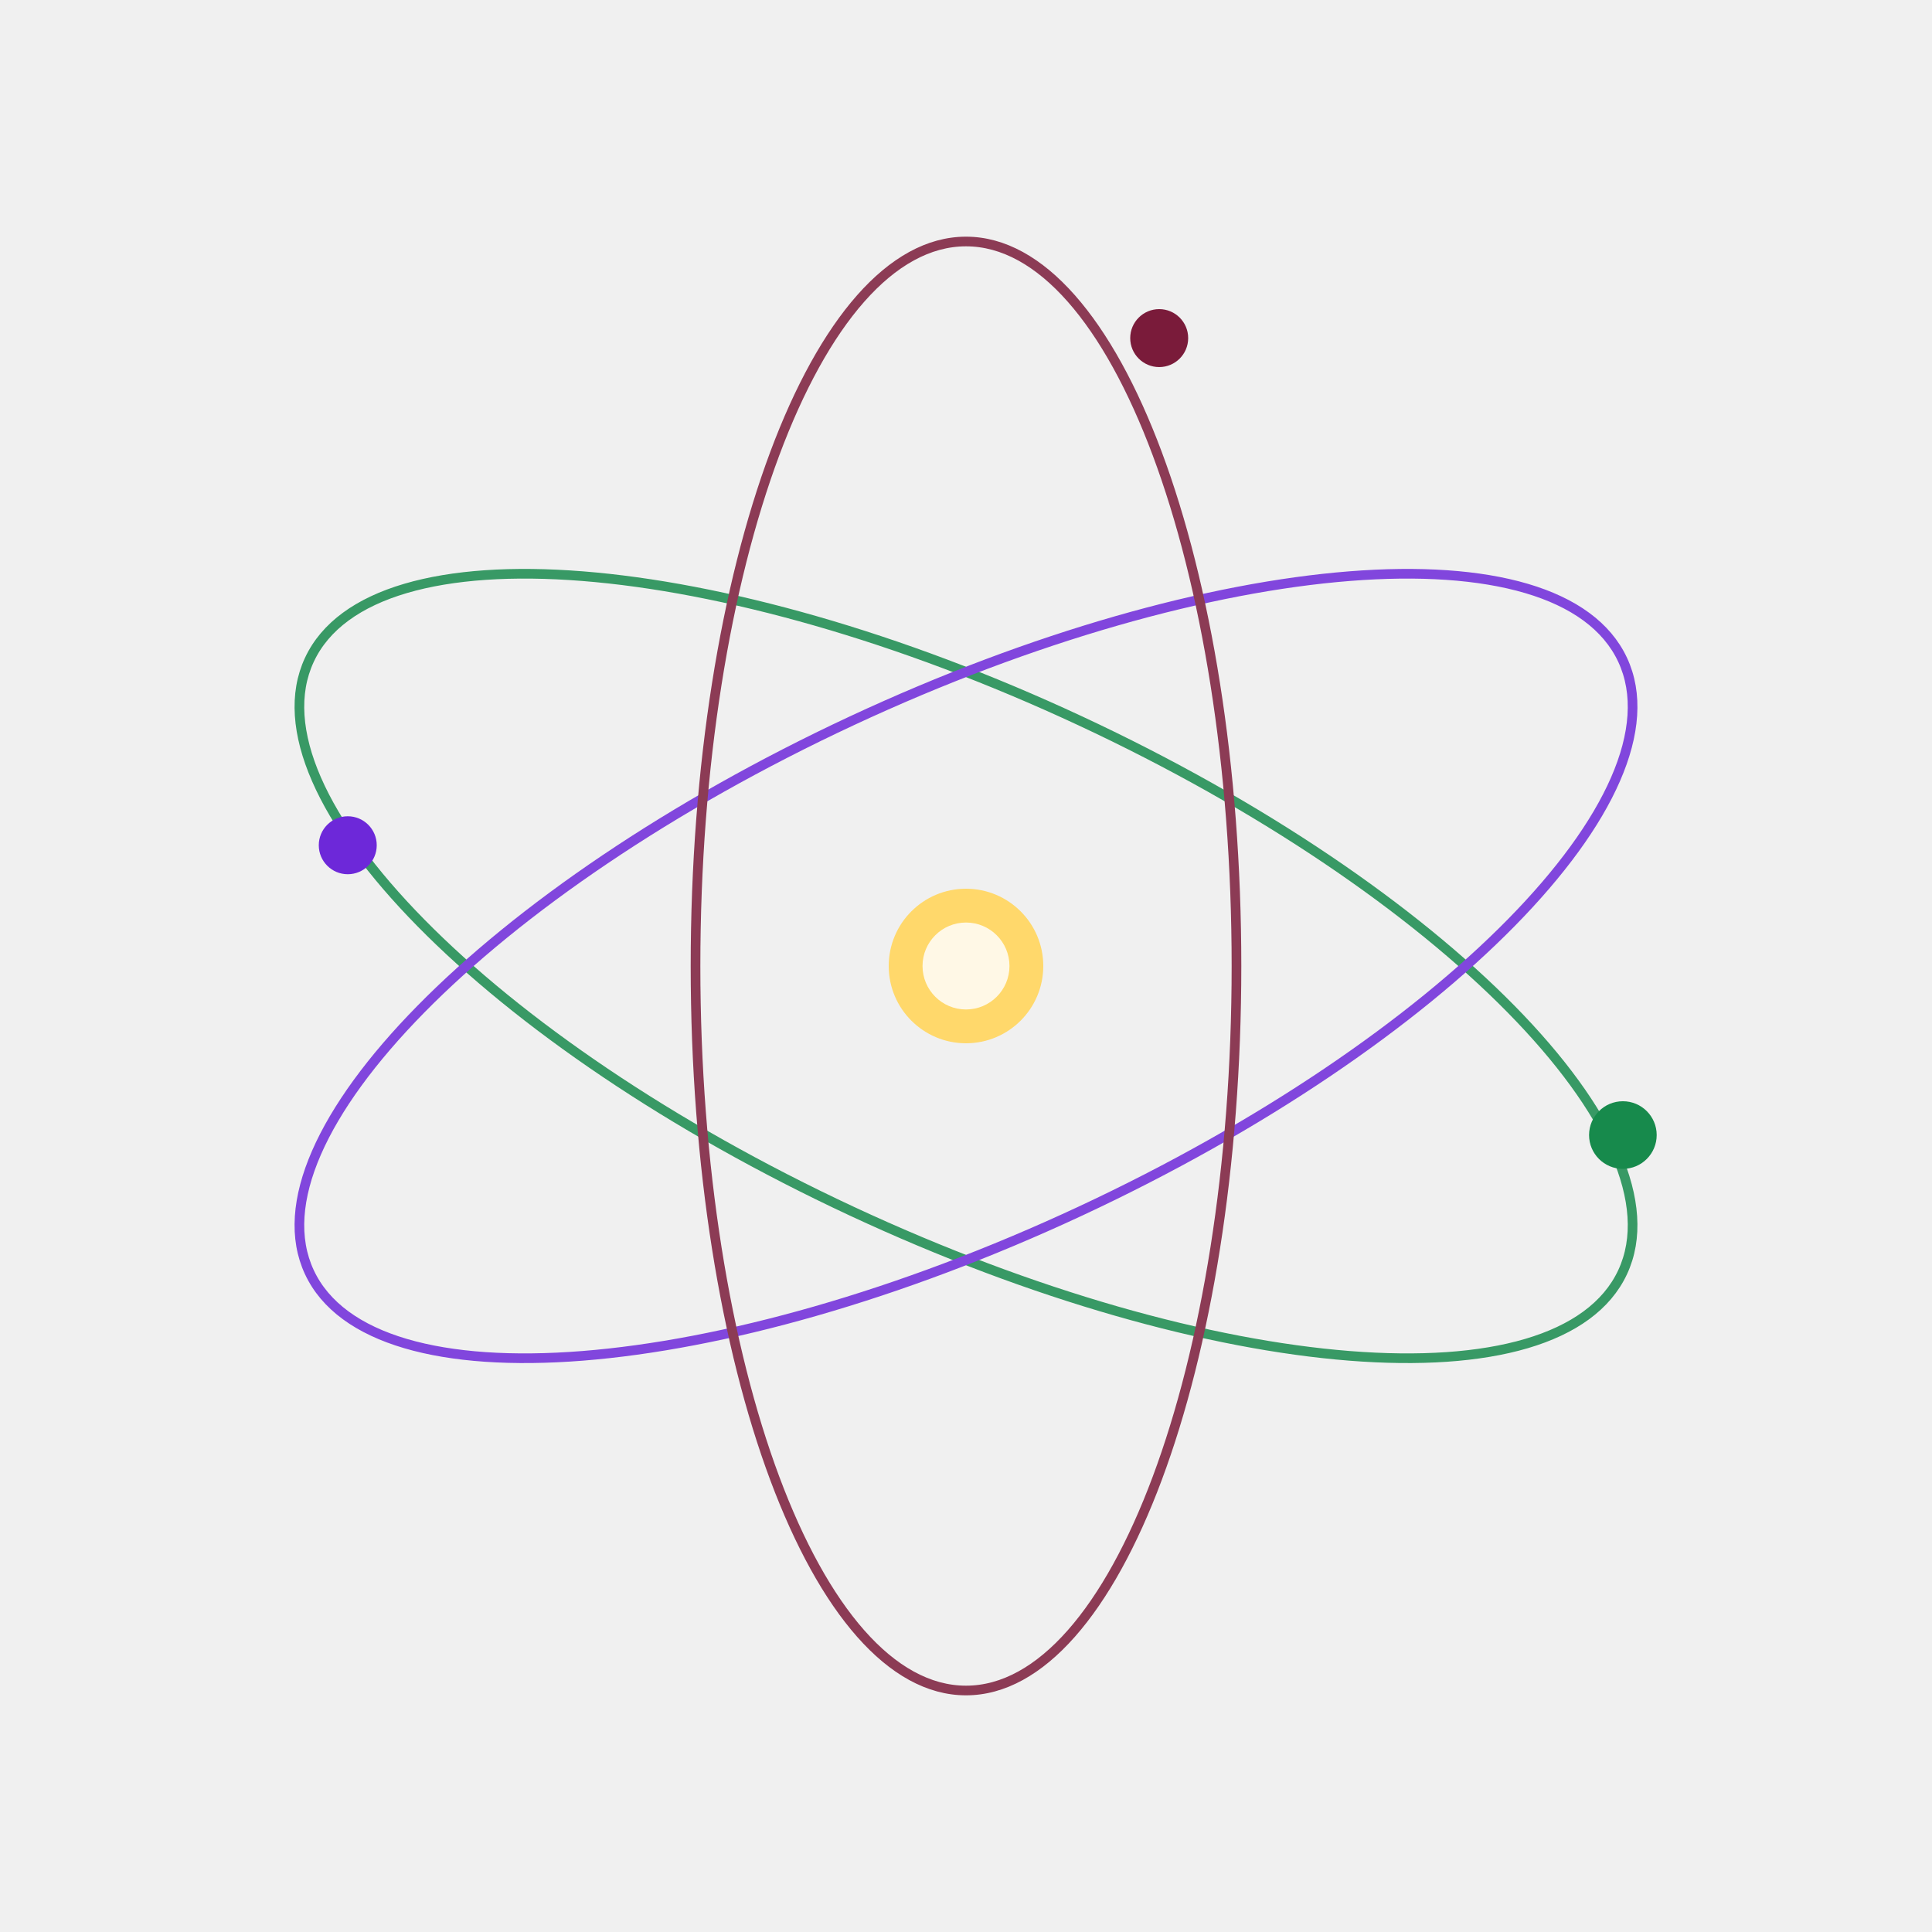
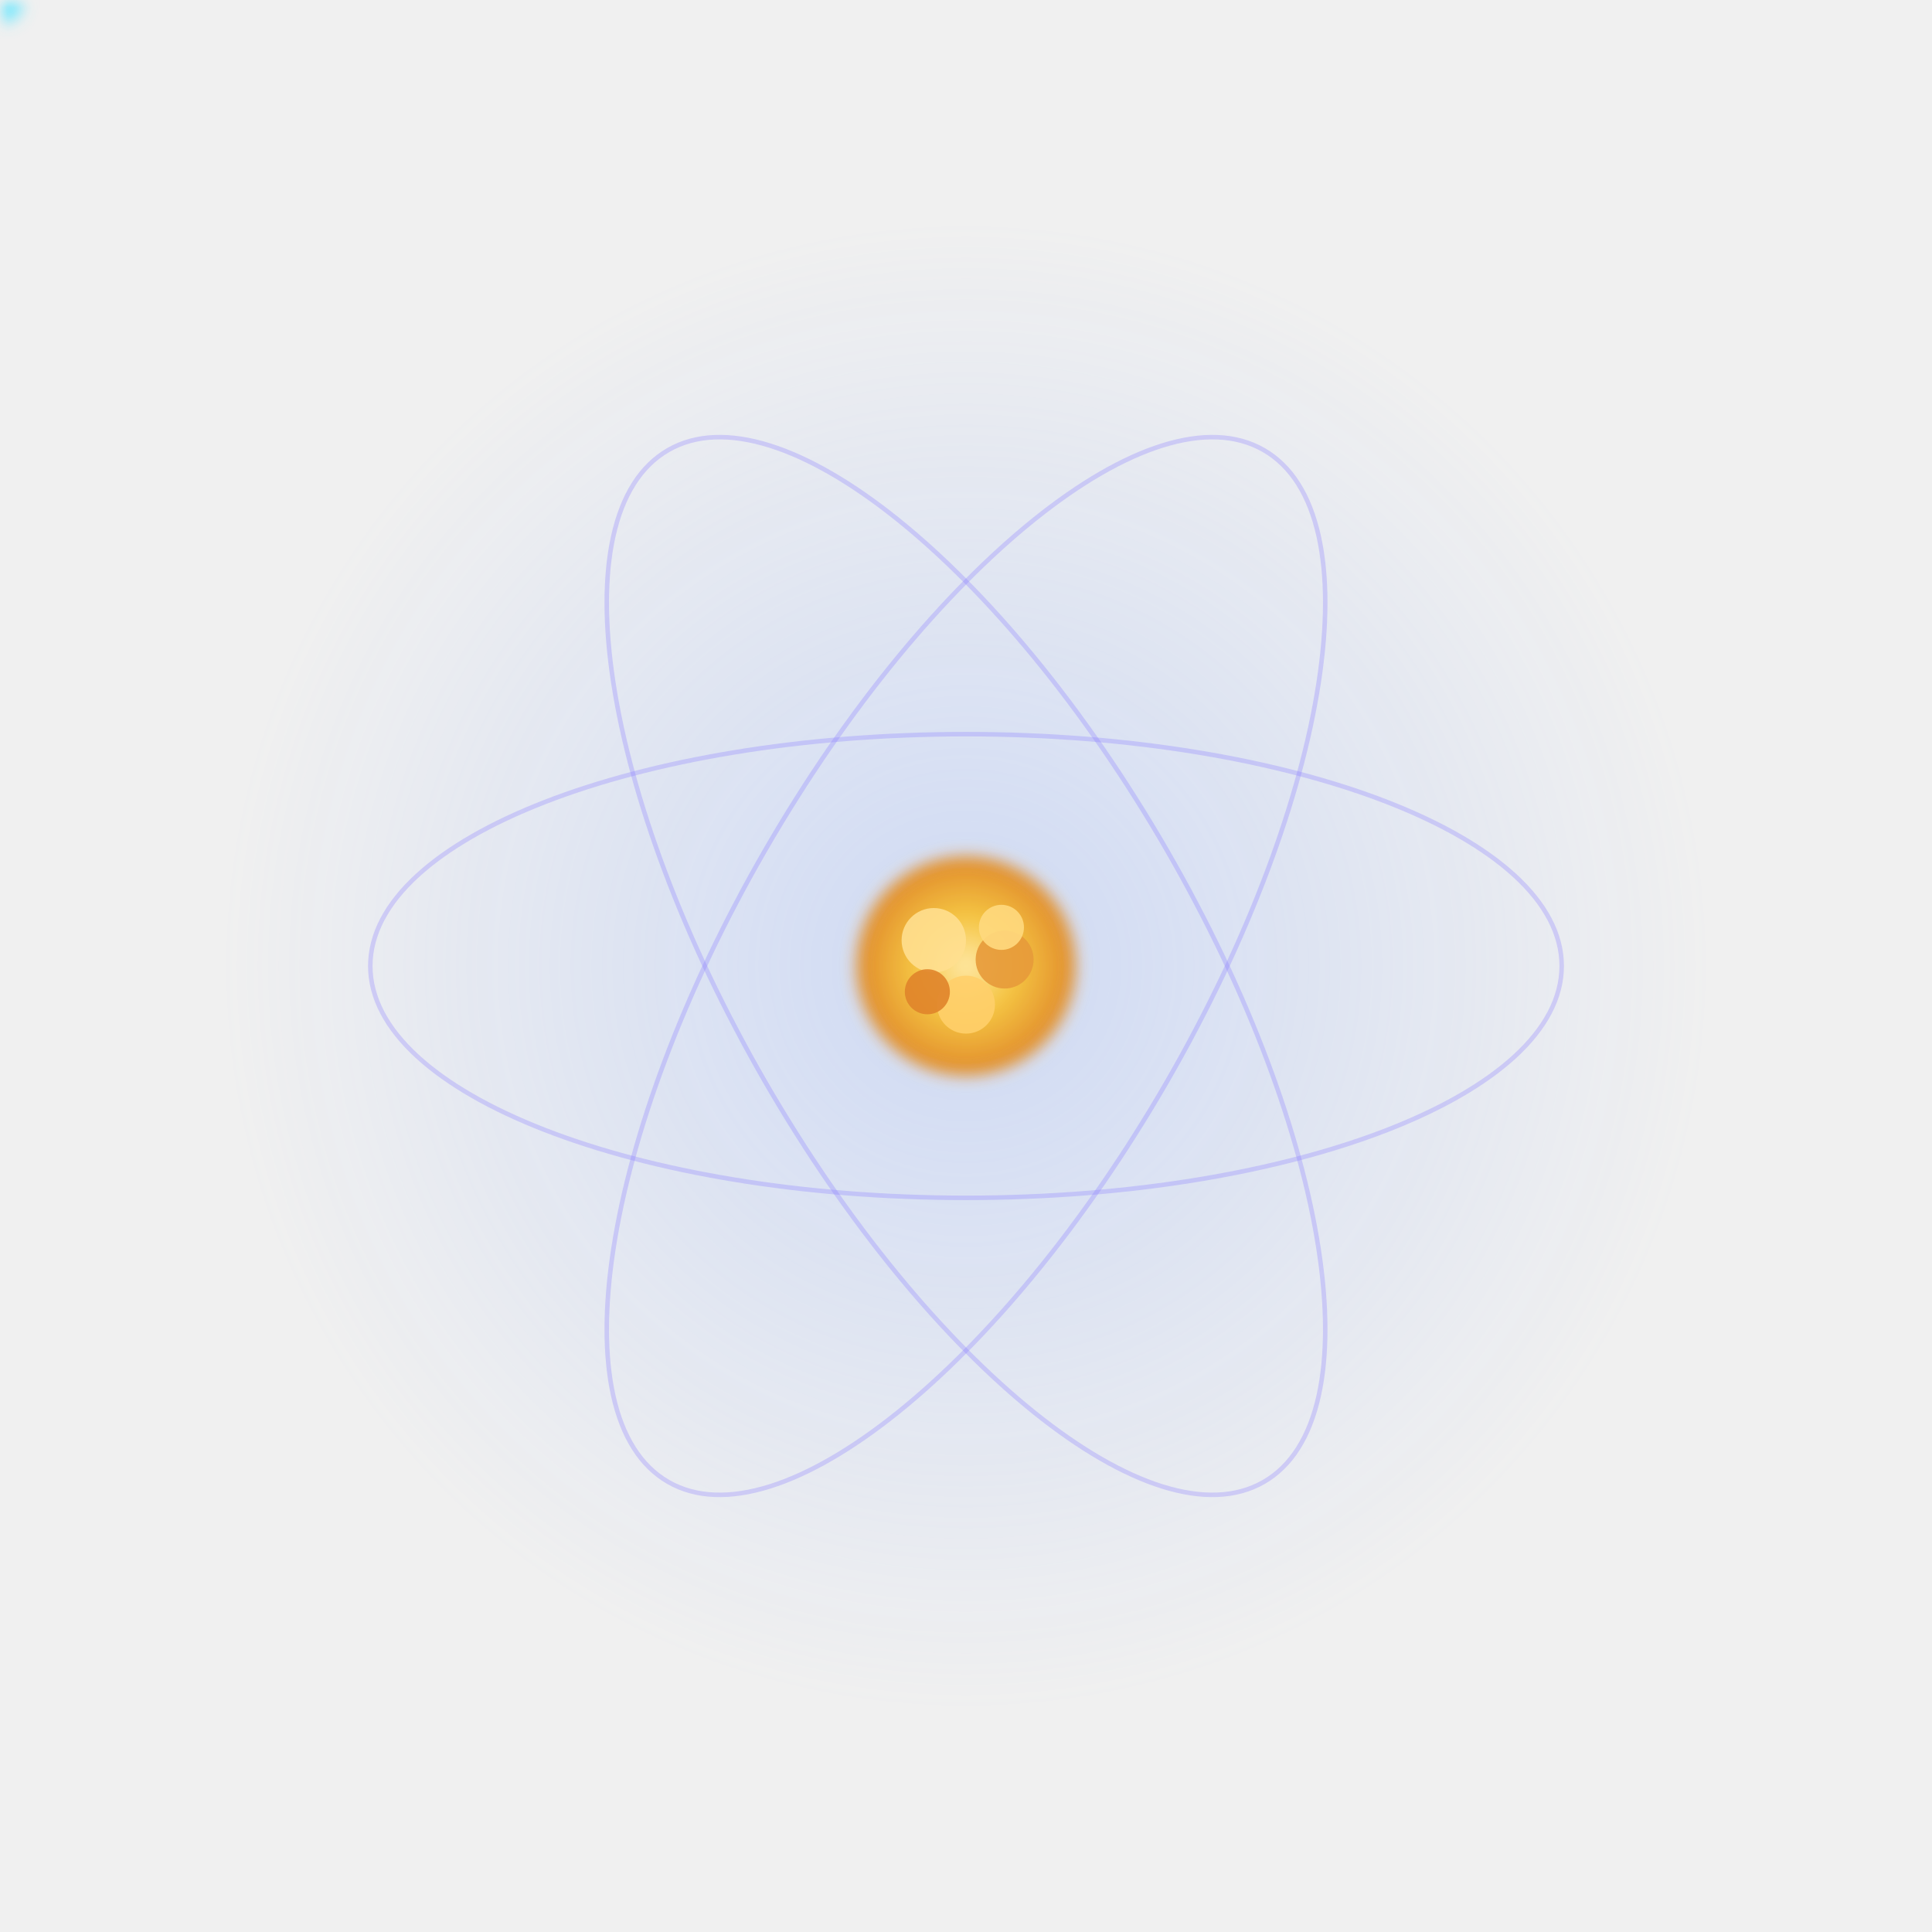
- <svg xmlns="http://www.w3.org/2000/svg" viewBox="0 0 400 400" fill="none">
-   <g stroke-width="2" opacity="0.85">
-     <ellipse cx="200" cy="200" rx="150" ry="56" stroke="#178A4C" transform="rotate(25 200 200)" />
-     <ellipse cx="200" cy="200" rx="150" ry="56" stroke="#6D28D9" transform="rotate(-25 200 200)" />
-     <ellipse cx="200" cy="200" rx="150" ry="56" stroke="#7A1B3A" transform="rotate(90 200 200)" />
+ <svg xmlns="http://www.w3.org/2000/svg" viewBox="0 0 600 600" role="img" aria-label="Quantum vacuum fluctuations around an atomic nucleus">
+   <defs>
+     <radialGradient id="core" cx="50%" cy="50%" r="50%">
+       <stop offset="0%" stop-color="#ffe9a8" />
+       <stop offset="45%" stop-color="#f5c542" />
+       <stop offset="100%" stop-color="#e08a2b" />
+     </radialGradient>
+     <radialGradient id="glow" cx="50%" cy="50%" r="50%">
+       <stop offset="0%" stop-color="#7aa2ff" stop-opacity=".28" />
+       <stop offset="100%" stop-color="#7aa2ff" stop-opacity="0" />
+     </radialGradient>
+     <filter id="soft" x="-60%" y="-60%" width="220%" height="220%">
+       <feGaussianBlur stdDeviation="2.4" />
+     </filter>
+     <style>
+       /* electrons */
+       .orbit { fill: none; stroke: #8b7bff; stroke-opacity: .30; stroke-width: 1.4; }
+       .electron { fill: #63e6ff; filter: url(#soft); }
+ 
+       /* nucleus breathing */
+       .nucleus { transform-box: fill-box; transform-origin: center;
+                  animation: breathe 4.2s ease-in-out infinite; }
+       @keyframes breathe { 0%,100%{transform:scale(1)} 50%{transform:scale(1.06)} }
+ 
+       /* a virtual particle–antiparticle pair: pop in, drift apart, annihilate */
+       .pair { transform-box: fill-box; transform-origin: center;
+               animation: pop 3.6s ease-in-out infinite; opacity: 0; }
+       @keyframes pop {
+         0%   { opacity: 0; transform: scale(.2); }
+         12%  { opacity: 1; transform: scale(1); }
+         55%  { opacity: .85; }
+         72%  { opacity: 0; transform: scale(.2); }
+         100% { opacity: 0; transform: scale(.2); }
+       }
+       .p-matter { fill: #63e6ff; }
+       .p-anti   { fill: #ff5da2; }
+       .sym { fill: #06121f; font: 700 9px system-ui, sans-serif; text-anchor: middle; }
+ 
+       /* annihilation flash ring */
+       .flash { fill: none; stroke: #ffffff; stroke-opacity: .5; transform-box: fill-box;
+                transform-origin: center; animation: flash 3.6s ease-out infinite; opacity: 0; }
+       @keyframes flash {
+         0%,55% { opacity: 0; transform: scale(.3); }
+         60%    { opacity: .55; transform: scale(.4); }
+         80%    { opacity: 0; transform: scale(1.6); }
+         100%   { opacity: 0; }
+       }
+ 
+       @media (prefers-reduced-motion: reduce) {
+         .nucleus, .pair, .flash, .electron animateMotion { animation: none; }
+         .pair { opacity: .55; }
+       }
+     </style>
+   </defs>
+   <circle cx="300" cy="300" r="230" fill="url(#glow)" />
+   <g>
+     <g transform="rotate(0 300 300)">
+       <path class="orbit" d="M 300,300 m -185,0 a 185,72 0 1,0 370,0 a 185,72 0 1,0 -370,0" />
+       <circle class="electron" r="7">
+         <animateMotion dur="6.5s" repeatCount="indefinite" path="M 300,300 m -185,0 a 185,72 0 1,0 370,0 a 185,72 0 1,0 -370,0" />
+       </circle>
+     </g>
+     <g transform="rotate(60 300 300)">
+       <path class="orbit" d="M 300,300 m -185,0 a 185,72 0 1,0 370,0 a 185,72 0 1,0 -370,0" />
+       <circle class="electron" r="7">
+         <animateMotion dur="8.2s" repeatCount="indefinite" begin="-2s" path="M 300,300 m -185,0 a 185,72 0 1,0 370,0 a 185,72 0 1,0 -370,0" />
+       </circle>
+     </g>
+     <g transform="rotate(120 300 300)">
+       <path class="orbit" d="M 300,300 m -185,0 a 185,72 0 1,0 370,0 a 185,72 0 1,0 -370,0" />
+       <circle class="electron" r="7">
+         <animateMotion dur="7.3s" repeatCount="indefinite" begin="-4s" path="M 300,300 m -185,0 a 185,72 0 1,0 370,0 a 185,72 0 1,0 -370,0" />
+       </circle>
+     </g>
  </g>
-   <circle cx="200" cy="200" r="16" fill="#FFD86B" />
-   <circle cx="200" cy="200" r="9" fill="#fff8e6" />
-   <circle cx="336" cy="235" r="7" fill="#178A4C" />
-   <circle cx="72" cy="175" r="6" fill="#6D28D9" />
-   <circle cx="240" cy="70" r="6" fill="#7A1B3A" />
+   <g class="nucleus">
+     <circle cx="300" cy="300" r="34" fill="url(#core)" filter="url(#soft)" />
+     <circle cx="290" cy="292" r="10" fill="#ffdf8f" fill-opacity=".9" />
+     <circle cx="312" cy="298" r="9" fill="#e79a3a" fill-opacity=".9" />
+     <circle cx="300" cy="312" r="9" fill="#ffcf6b" fill-opacity=".9" />
+     <circle cx="288" cy="308" r="7" fill="#e0842b" fill-opacity=".9" />
+     <circle cx="311" cy="288" r="7" fill="#ffd97f" fill-opacity=".9" />
+   </g>
+   <g transform="translate(120,110)">
+     <g class="pair" style="animation-delay:0s">
+       <circle class="flash" cx="0" cy="0" r="16" />
+       <circle class="p-matter" cx="-9" cy="0" r="6" />
+       <text class="sym" x="-9" y="3">+</text>
+       <circle class="p-anti" cx="9" cy="0" r="6" />
+       <text class="sym" x="9" y="3">−</text>
+     </g>
+   </g>
+   <g transform="translate(470,140)">
+     <g class="pair" style="animation-delay:.6s">
+       <circle class="flash" cx="0" cy="0" r="16" />
+       <circle class="p-matter" cx="-9" cy="0" r="6" />
+       <text class="sym" x="-9" y="3">+</text>
+       <circle class="p-anti" cx="9" cy="0" r="6" />
+       <text class="sym" x="9" y="3">−</text>
+     </g>
+   </g>
+   <g transform="translate(95,330)">
+     <g class="pair" style="animation-delay:1.4s">
+       <circle class="flash" cx="0" cy="0" r="14" />
+       <circle class="p-matter" cx="-8" cy="0" r="5" />
+       <text class="sym" x="-8" y="3">+</text>
+       <circle class="p-anti" cx="8" cy="0" r="5" />
+       <text class="sym" x="8" y="3">−</text>
+     </g>
+   </g>
+   <g transform="translate(500,360)">
+     <g class="pair" style="animation-delay:2.1s">
+       <circle class="flash" cx="0" cy="0" r="16" />
+       <circle class="p-matter" cx="-9" cy="0" r="6" />
+       <text class="sym" x="-9" y="3">+</text>
+       <circle class="p-anti" cx="9" cy="0" r="6" />
+       <text class="sym" x="9" y="3">−</text>
+     </g>
+   </g>
+   <g transform="translate(180,500)">
+     <g class="pair" style="animation-delay:.9s">
+       <circle class="flash" cx="0" cy="0" r="14" />
+       <circle class="p-matter" cx="-8" cy="0" r="5" />
+       <text class="sym" x="-8" y="3">+</text>
+       <circle class="p-anti" cx="8" cy="0" r="5" />
+       <text class="sym" x="8" y="3">−</text>
+     </g>
+   </g>
+   <g transform="translate(420,505)">
+     <g class="pair" style="animation-delay:1.8s">
+       <circle class="flash" cx="0" cy="0" r="14" />
+       <circle class="p-matter" cx="-8" cy="0" r="5" />
+       <text class="sym" x="-8" y="3">+</text>
+       <circle class="p-anti" cx="8" cy="0" r="5" />
+       <text class="sym" x="8" y="3">−</text>
+     </g>
+   </g>
+   <g transform="translate(300,70)">
+     <g class="pair" style="animation-delay:2.7s">
+       <circle class="flash" cx="0" cy="0" r="13" />
+       <circle class="p-matter" cx="-7" cy="0" r="5" />
+       <text class="sym" x="-7" y="3">+</text>
+       <circle class="p-anti" cx="7" cy="0" r="5" />
+       <text class="sym" x="7" y="3">−</text>
+     </g>
+   </g>
+   <g transform="translate(300,535)">
+     <g class="pair" style="animation-delay:3.1s">
+       <circle class="flash" cx="0" cy="0" r="13" />
+       <circle class="p-matter" cx="-7" cy="0" r="5" />
+       <text class="sym" x="-7" y="3">+</text>
+       <circle class="p-anti" cx="7" cy="0" r="5" />
+       <text class="sym" x="7" y="3">−</text>
+     </g>
+   </g>
+   <g transform="translate(70,215)">
+     <g class="pair" style="animation-delay:3.4s">
+       <circle class="flash" cx="0" cy="0" r="12" />
+       <circle class="p-matter" cx="-7" cy="0" r="4.5" />
+       <text class="sym" x="-7" y="3">+</text>
+       <circle class="p-anti" cx="7" cy="0" r="4.5" />
+       <text class="sym" x="7" y="3">−</text>
+     </g>
+   </g>
+   <g transform="translate(525,240)">
+     <g class="pair" style="animation-delay:1.1s">
+       <circle class="flash" cx="0" cy="0" r="12" />
+       <circle class="p-matter" cx="-7" cy="0" r="4.5" />
+       <text class="sym" x="-7" y="3">+</text>
+       <circle class="p-anti" cx="7" cy="0" r="4.5" />
+       <text class="sym" x="7" y="3">−</text>
+     </g>
+   </g>
</svg>
